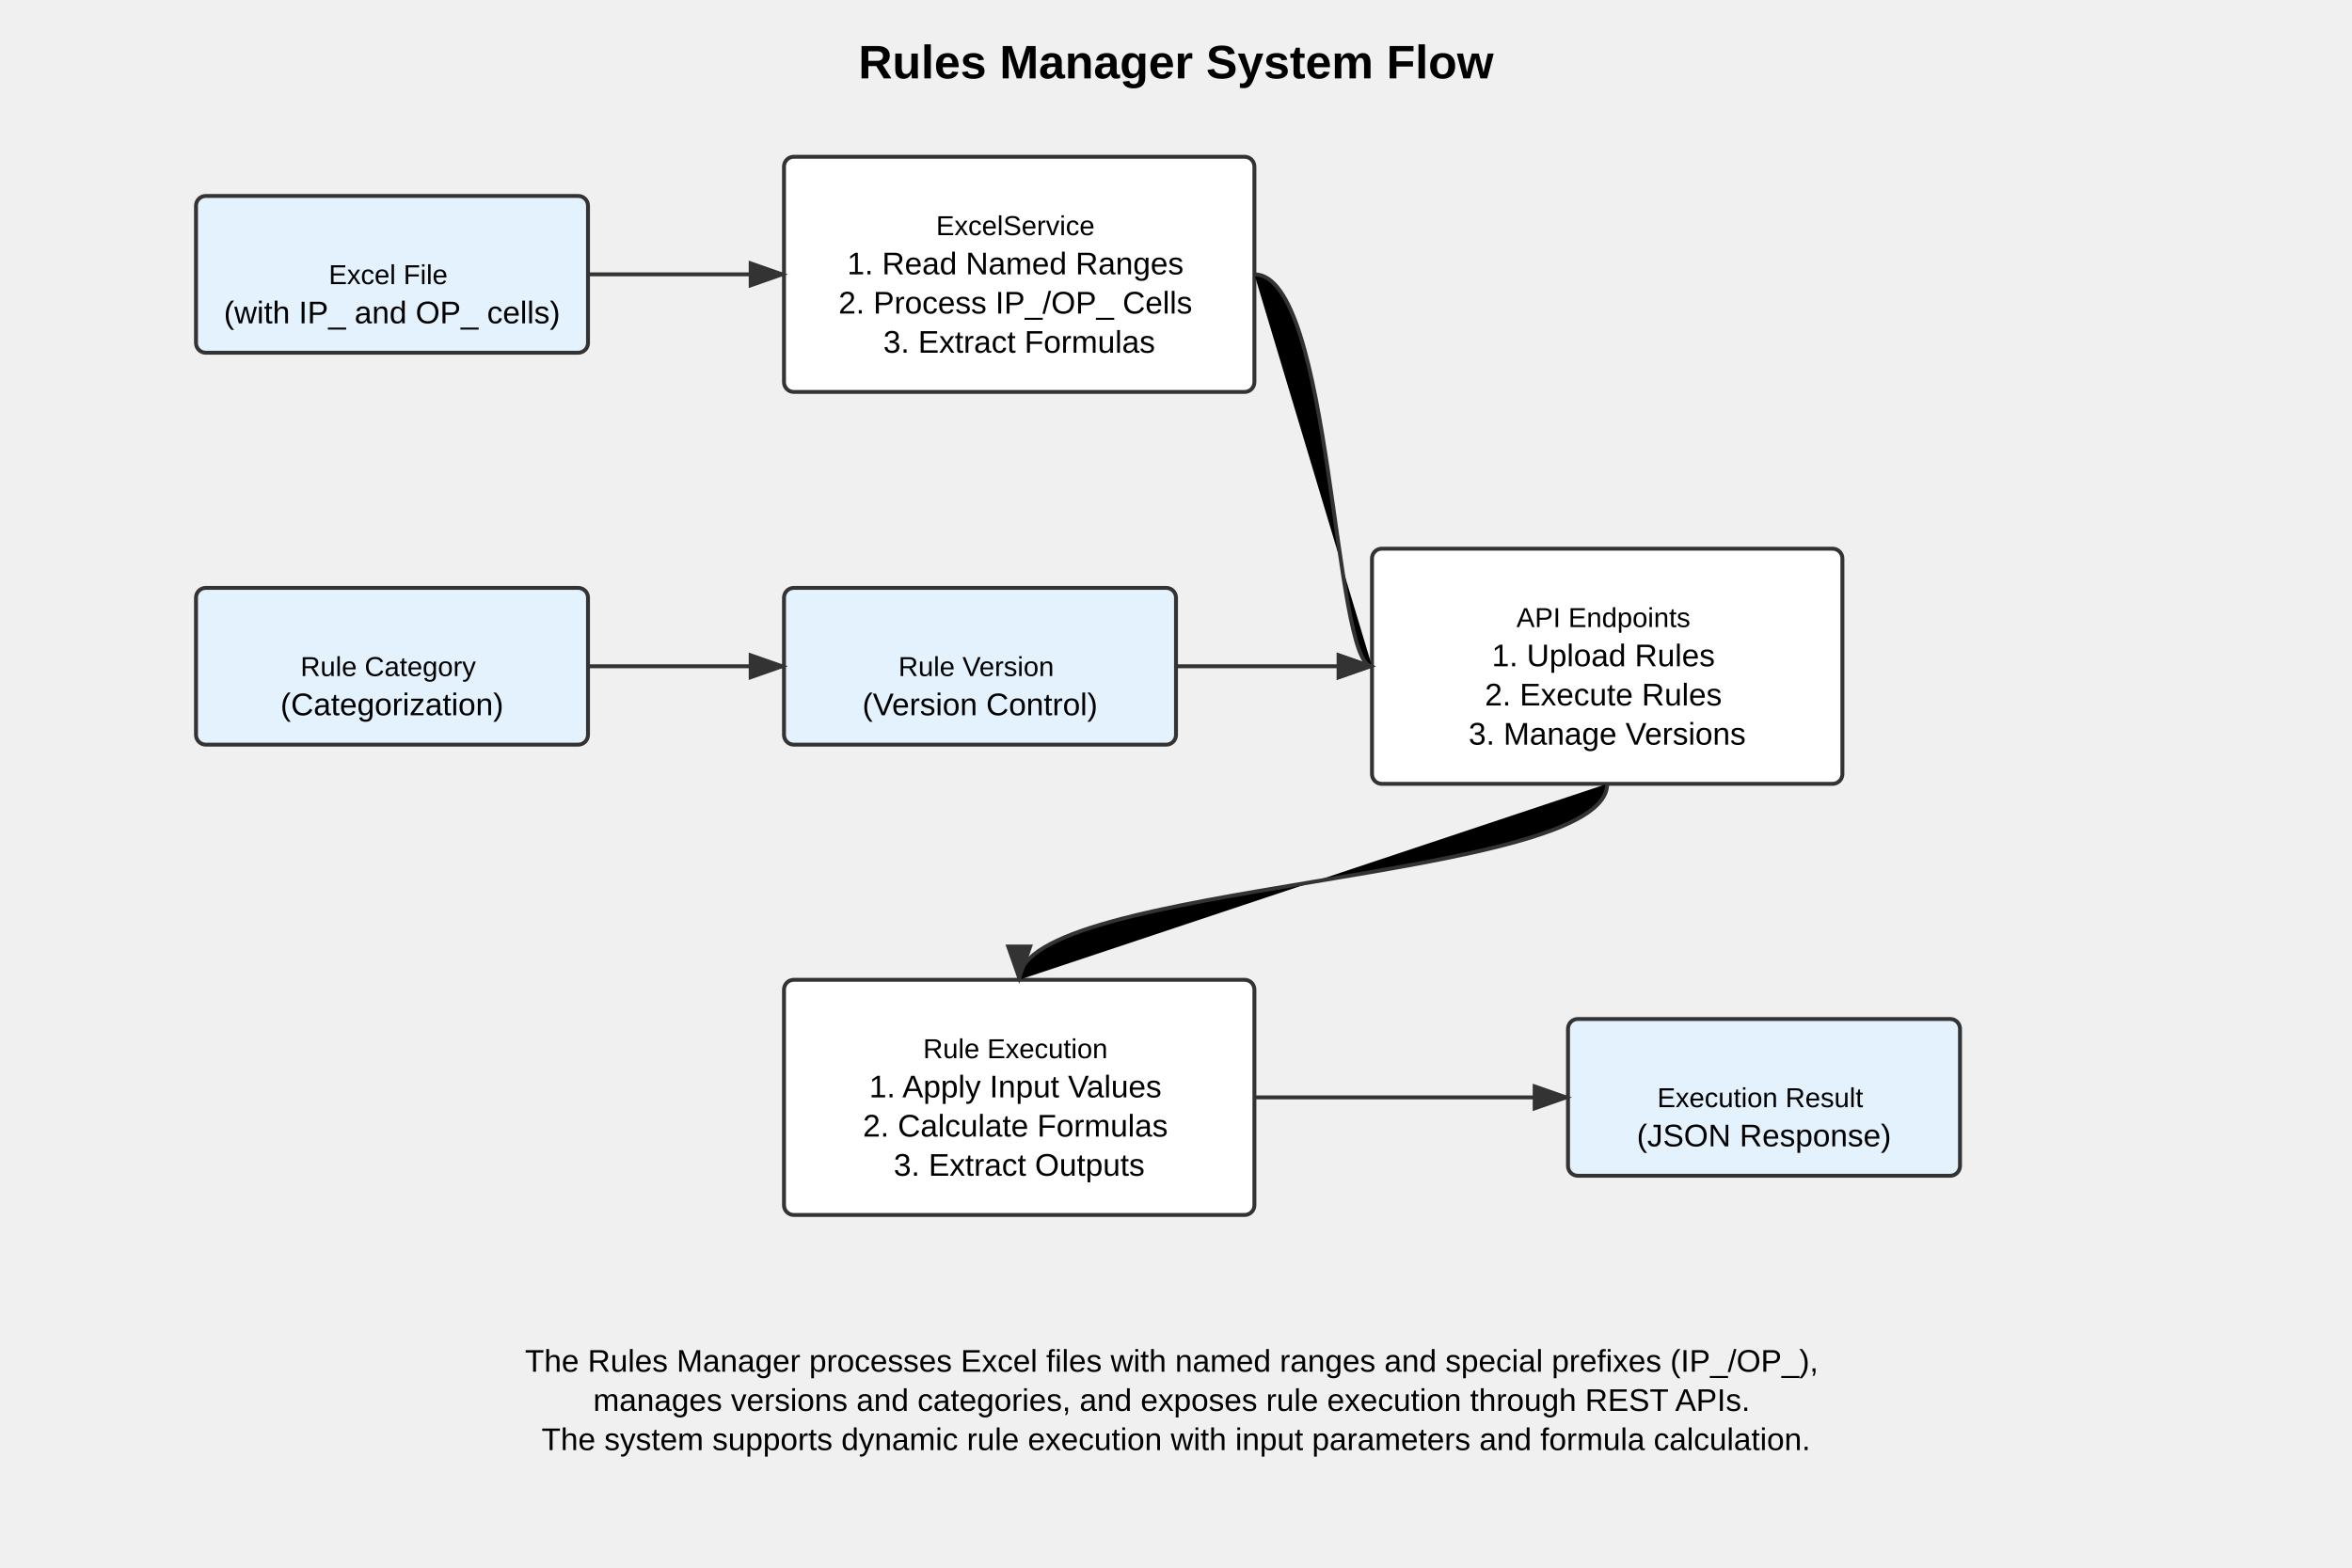
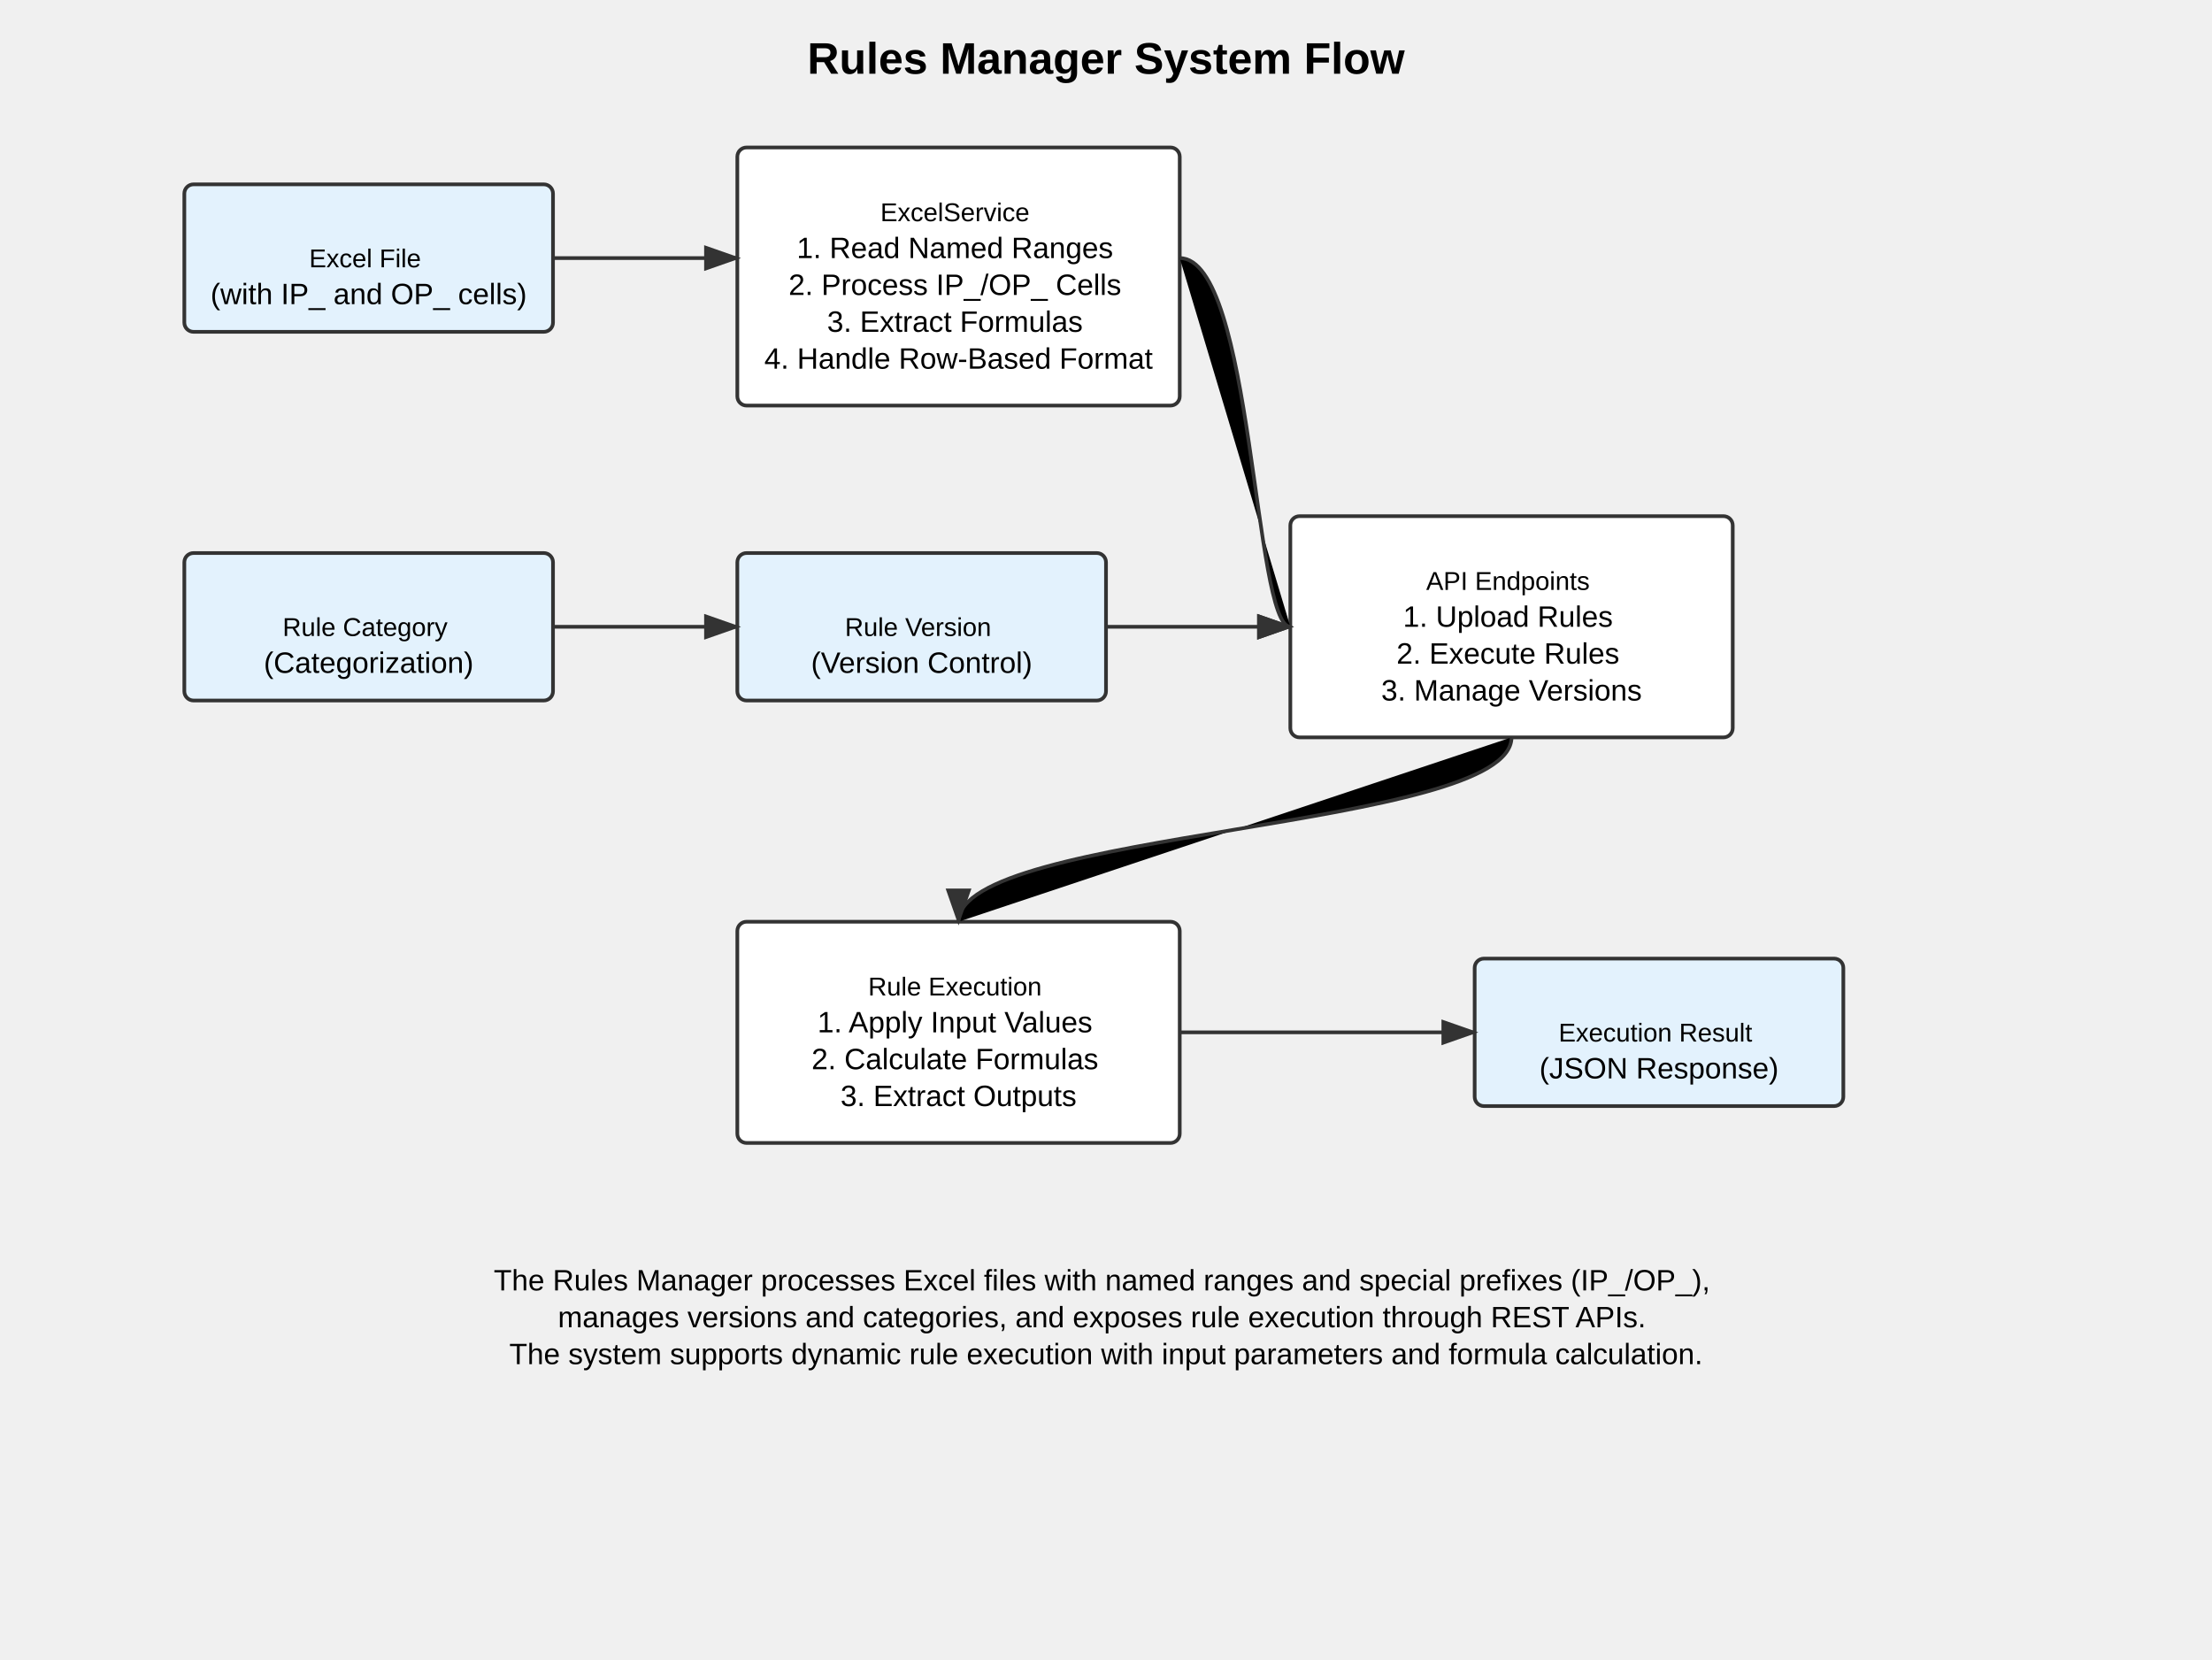
- <svg xmlns="http://www.w3.org/2000/svg" width="1200" height="800">
+ <svg xmlns="http://www.w3.org/2000/svg" width="1200" height="900">
  <defs>
    <marker id="arrowhead" markerWidth="10" markerHeight="7" refX="9" refY="3.5" orient="auto">
      <polygon points="0 0, 10 3.5, 0 7" fill="#333" />
    </marker>
  </defs>
  <style>
    text { font-family: Arial, sans-serif; }
    .title { font-size: 24px; font-weight: bold; }
    .subtitle { font-size: 16px; }
    .process { fill: #fff; stroke: #333; stroke-width: 2; }
    .data { fill: #e3f2fd; stroke: #333; stroke-width: 2; }
    .flow-line { stroke: #333; stroke-width: 2; marker-end: url(#arrowhead); }
    .label { font-size: 14px; }
  </style>
  <text x="600" y="40" text-anchor="middle" class="title">Rules Manager System Flow</text>
  <rect x="100" y="100" width="200" height="80" class="data" rx="5" />
  <text x="200" y="145" text-anchor="middle" class="label">Excel File
    <tspan x="200" y="165" class="subtitle">(with IP_ and OP_ cells)</tspan>
  </text>
-   <rect x="400" y="80" width="240" height="120" class="process" rx="5" />
+   <rect x="400" y="80" width="240" height="140" class="process" rx="5" />
  <text x="520" y="120" text-anchor="middle" class="label">ExcelService
    <tspan x="520" y="140" class="subtitle">1. Read Named Ranges</tspan>
    <tspan x="520" y="160" class="subtitle">2. Process IP_/OP_ Cells</tspan>
    <tspan x="520" y="180" class="subtitle">3. Extract Formulas</tspan>
+     <tspan x="520" y="200" class="subtitle">4. Handle Row-Based Format</tspan>
  </text>
  <rect x="100" y="300" width="200" height="80" class="data" rx="5" />
  <text x="200" y="345" text-anchor="middle" class="label">Rule Category
    <tspan x="200" y="365" class="subtitle">(Categorization)</tspan>
  </text>
  <rect x="400" y="300" width="200" height="80" class="data" rx="5" />
  <text x="500" y="345" text-anchor="middle" class="label">Rule Version
    <tspan x="500" y="365" class="subtitle">(Version Control)</tspan>
  </text>
  <rect x="700" y="280" width="240" height="120" class="process" rx="5" />
  <text x="820" y="320" text-anchor="middle" class="label">API Endpoints
    <tspan x="820" y="340" class="subtitle">1. Upload Rules</tspan>
    <tspan x="820" y="360" class="subtitle">2. Execute Rules</tspan>
    <tspan x="820" y="380" class="subtitle">3. Manage Versions</tspan>
  </text>
  <rect x="400" y="500" width="240" height="120" class="process" rx="5" />
  <text x="520" y="540" text-anchor="middle" class="label">Rule Execution
    <tspan x="520" y="560" class="subtitle">1. Apply Input Values</tspan>
    <tspan x="520" y="580" class="subtitle">2. Calculate Formulas</tspan>
    <tspan x="520" y="600" class="subtitle">3. Extract Outputs</tspan>
  </text>
  <rect x="800" y="520" width="200" height="80" class="data" rx="5" />
  <text x="900" y="565" text-anchor="middle" class="label">Execution Result
    <tspan x="900" y="585" class="subtitle">(JSON Response)</tspan>
  </text>
  <path d="M 300 140 H 400" class="flow-line" />
  <path d="M 640 140 C 680 140 680 340 700 340" class="flow-line" />
  <path d="M 300 340 H 400" class="flow-line" />
  <path d="M 600 340 H 700" class="flow-line" />
  <path d="M 820 400 C 820 450 520 450 520 500" class="flow-line" />
  <path d="M 640 560 H 800" class="flow-line" />
  <text x="600" y="700" text-anchor="middle" class="subtitle">
    The Rules Manager processes Excel files with named ranges and special prefixes (IP_/OP_),
    <tspan x="600" y="720">manages versions and categories, and exposes rule execution through REST APIs.</tspan>
    <tspan x="600" y="740">The system supports dynamic rule execution with input parameters and formula calculation.</tspan>
  </text>
</svg>
